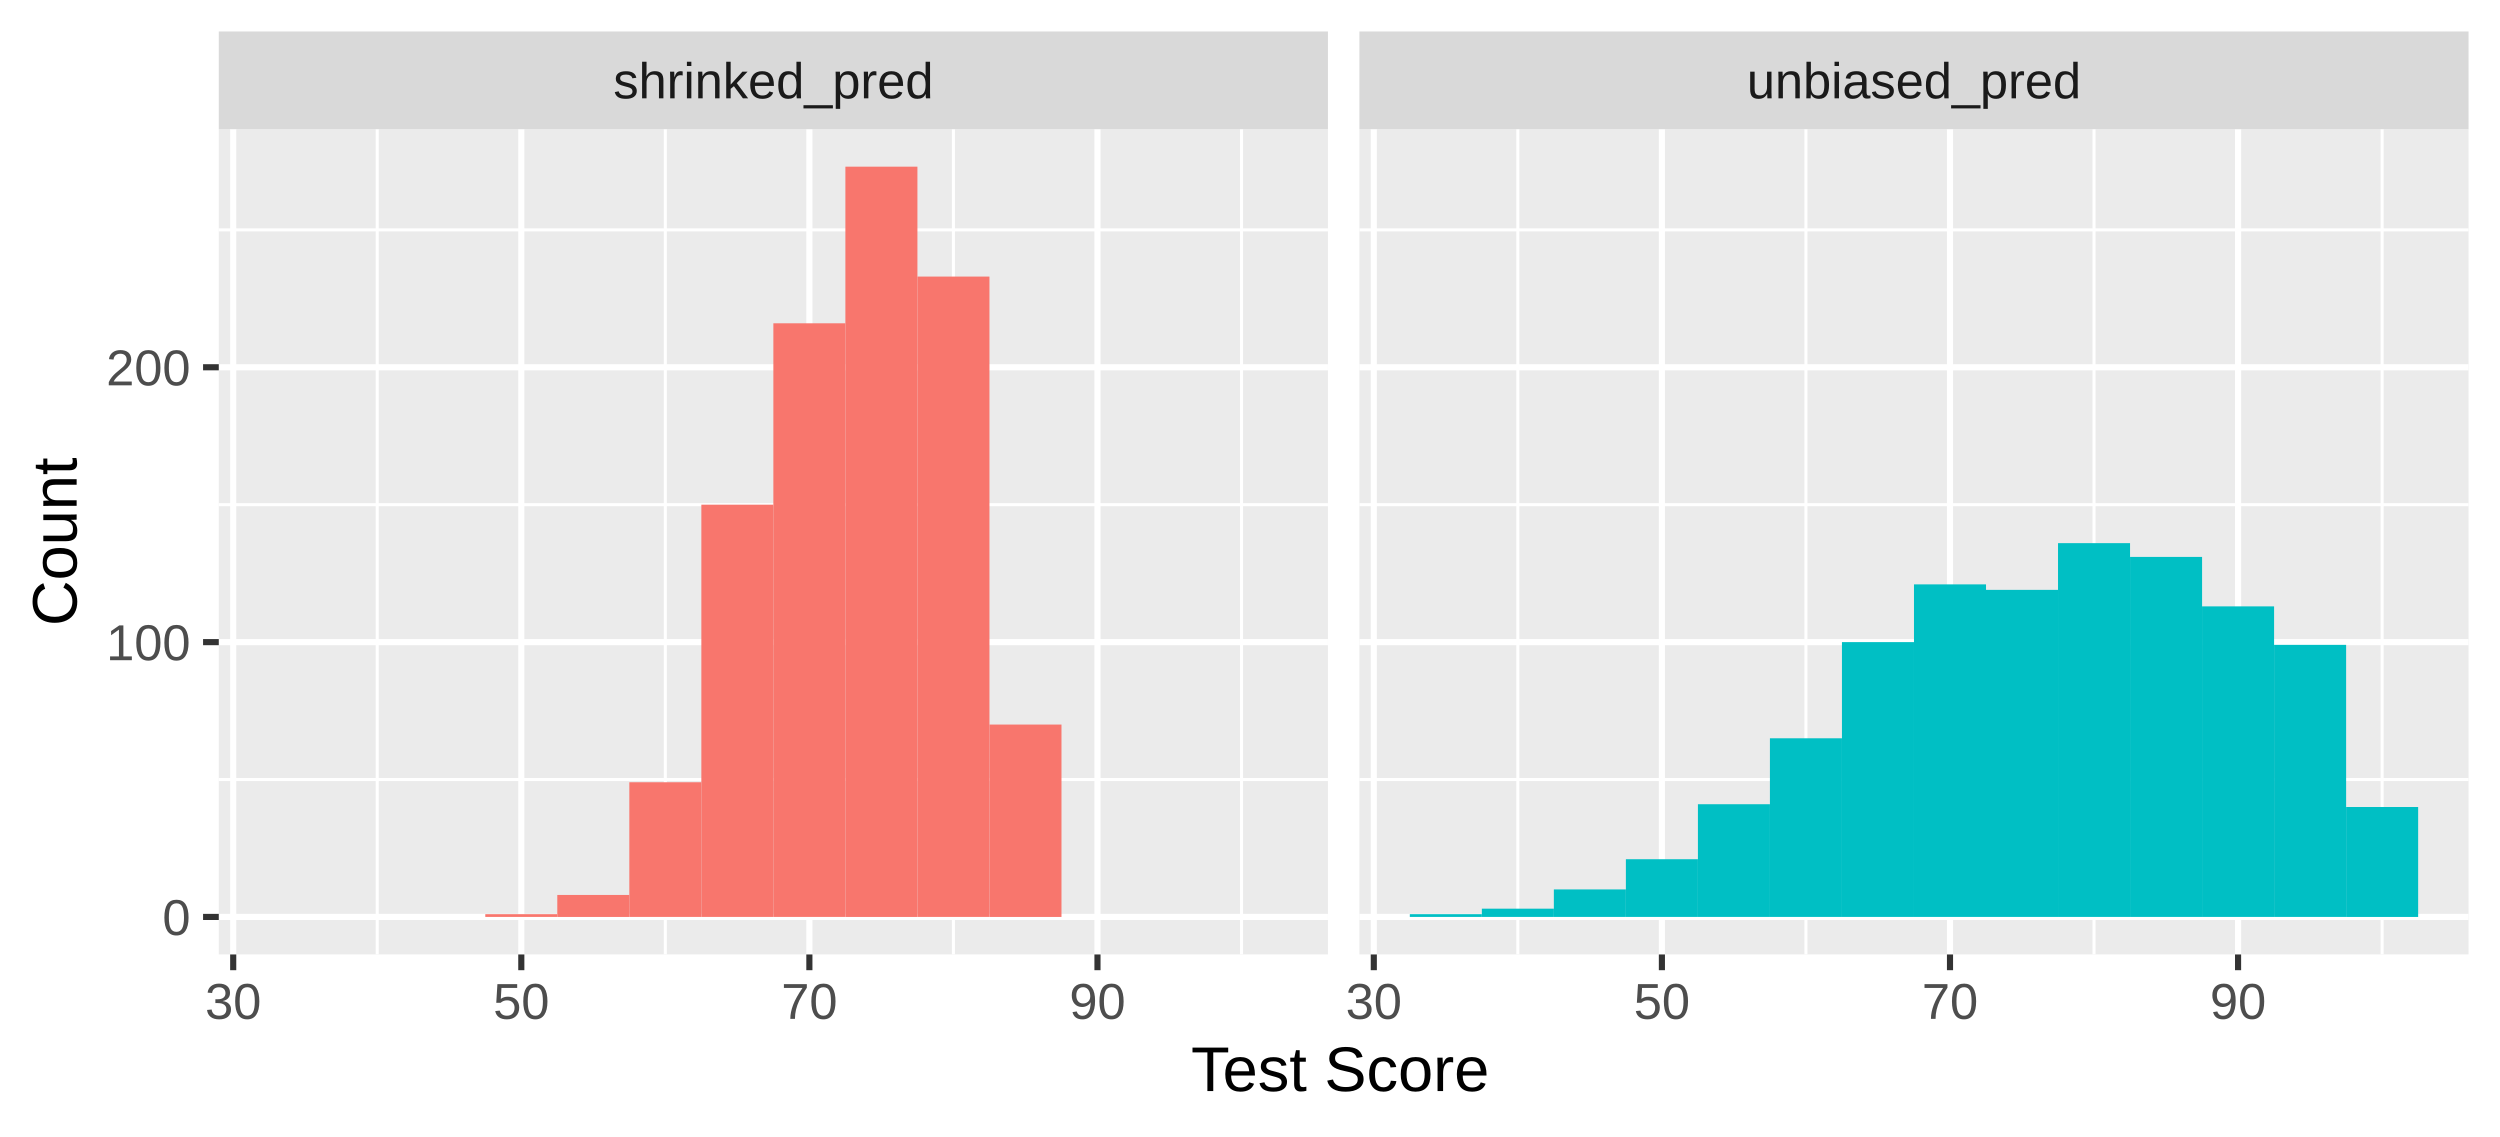
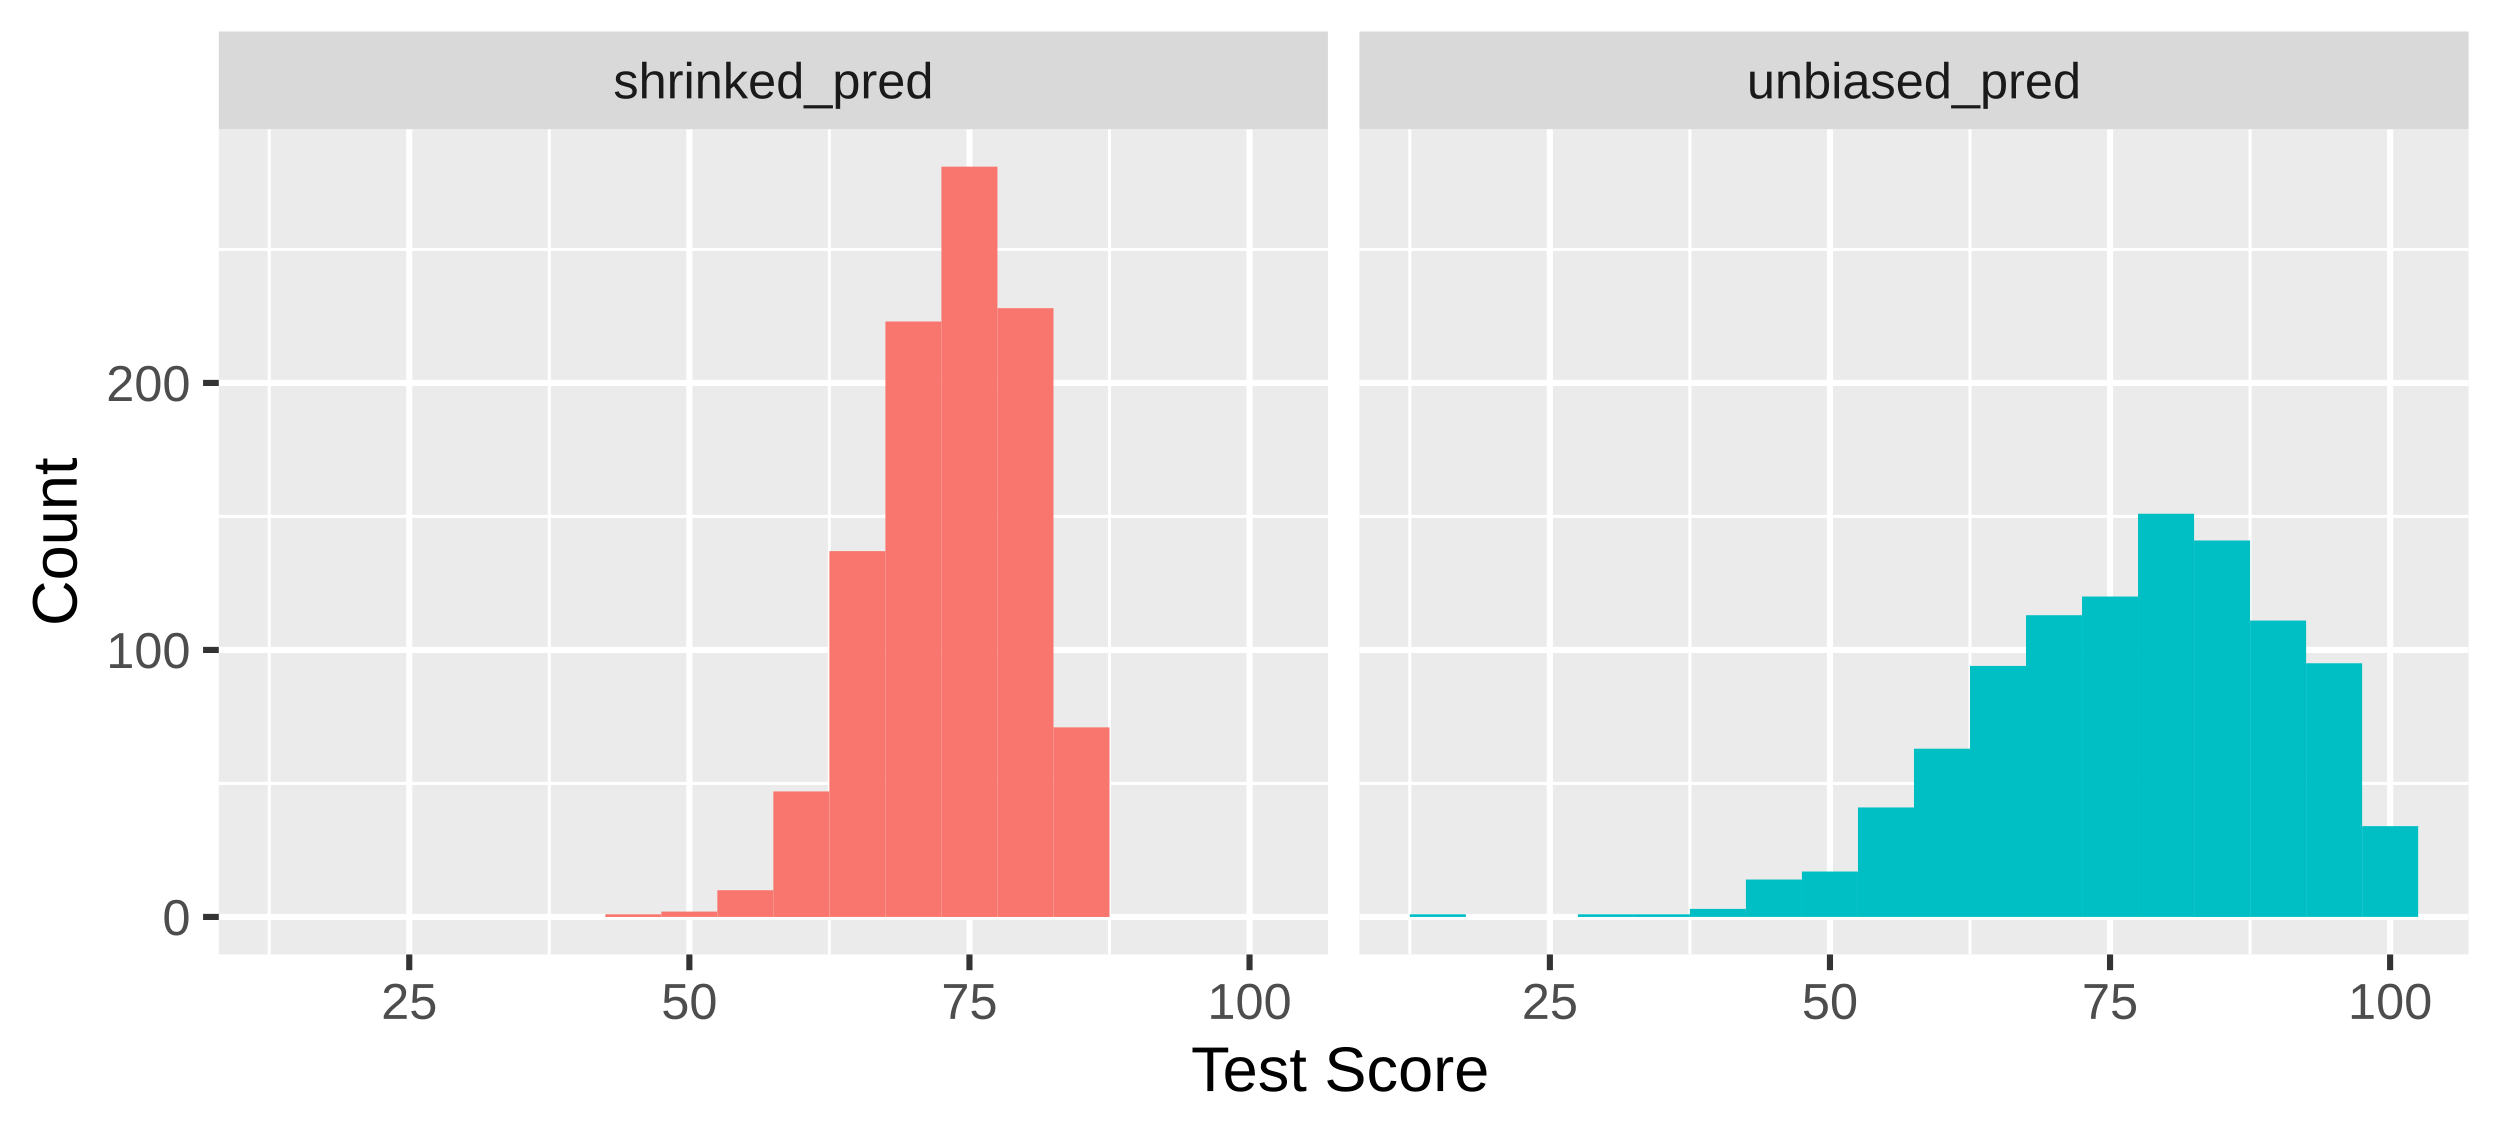
<svg xmlns="http://www.w3.org/2000/svg" viewBox="0 0 792.00 360.00">
  <defs>
    <style type="text/css">
    line, polyline, polygon, path, rect, circle {
      fill: none;
      stroke: #000000;
      stroke-linecap: round;
      stroke-linejoin: round;
      stroke-miterlimit: 10.00;
    }
  </style>
  </defs>
  <rect width="100%" height="100%" style="stroke: none; fill: #FFFFFF;" />
  <rect x="0.00" y="0.00" width="792.00" height="360.00" style="stroke-width: 1.94; stroke: #FFFFFF; fill: #FFFFFF;" />
  <defs>
    <clipPath id="cpNjkuMzF8NDIwLjY5fDMwMi4zN3w0MC45MQ==">
      <rect x="69.31" y="40.91" width="351.38" height="261.45" />
    </clipPath>
  </defs>
  <rect x="69.31" y="40.91" width="351.38" height="261.45" style="stroke-width: 1.94; stroke: none; fill: #EBEBEB;" clip-path="url(#cpNjkuMzF8NDIwLjY5fDMwMi4zN3w0MC45MQ==)" />
-   <polyline points="69.31,246.95 420.69,246.95 " style="stroke-width: 0.97; stroke: #FFFFFF; stroke-linecap: butt;" clip-path="url(#cpNjkuMzF8NDIwLjY5fDMwMi4zN3w0MC45MQ==)" />
-   <polyline points="69.31,159.88 420.69,159.88 " style="stroke-width: 0.97; stroke: #FFFFFF; stroke-linecap: butt;" clip-path="url(#cpNjkuMzF8NDIwLjY5fDMwMi4zN3w0MC45MQ==)" />
-   <polyline points="69.31,72.82 420.69,72.82 " style="stroke-width: 0.97; stroke: #FFFFFF; stroke-linecap: butt;" clip-path="url(#cpNjkuMzF8NDIwLjY5fDMwMi4zN3w0MC45MQ==)" />
-   <polyline points="119.51,302.37 119.51,40.91 " style="stroke-width: 0.97; stroke: #FFFFFF; stroke-linecap: butt;" clip-path="url(#cpNjkuMzF8NDIwLjY5fDMwMi4zN3w0MC45MQ==)" />
-   <polyline points="210.78,302.37 210.78,40.91 " style="stroke-width: 0.97; stroke: #FFFFFF; stroke-linecap: butt;" clip-path="url(#cpNjkuMzF8NDIwLjY5fDMwMi4zN3w0MC45MQ==)" />
-   <polyline points="302.05,302.37 302.05,40.91 " style="stroke-width: 0.97; stroke: #FFFFFF; stroke-linecap: butt;" clip-path="url(#cpNjkuMzF8NDIwLjY5fDMwMi4zN3w0MC45MQ==)" />
-   <polyline points="393.31,302.37 393.31,40.91 " style="stroke-width: 0.97; stroke: #FFFFFF; stroke-linecap: butt;" clip-path="url(#cpNjkuMzF8NDIwLjY5fDMwMi4zN3w0MC45MQ==)" />
+   <polyline points="69.31,248.19 420.69,248.19 " style="stroke-width: 0.97; stroke: #FFFFFF; stroke-linecap: butt;" clip-path="url(#cpNjkuMzF8NDIwLjY5fDMwMi4zN3w0MC45MQ==)" />
+   <polyline points="69.31,163.60 420.69,163.60 " style="stroke-width: 0.97; stroke: #FFFFFF; stroke-linecap: butt;" clip-path="url(#cpNjkuMzF8NDIwLjY5fDMwMi4zN3w0MC45MQ==)" />
+   <polyline points="69.31,79.02 420.69,79.02 " style="stroke-width: 0.97; stroke: #FFFFFF; stroke-linecap: butt;" clip-path="url(#cpNjkuMzF8NDIwLjY5fDMwMi4zN3w0MC45MQ==)" />
+   <polyline points="85.29,302.37 85.29,40.91 " style="stroke-width: 0.97; stroke: #FFFFFF; stroke-linecap: butt;" clip-path="url(#cpNjkuMzF8NDIwLjY5fDMwMi4zN3w0MC45MQ==)" />
+   <polyline points="174.02,302.37 174.02,40.91 " style="stroke-width: 0.97; stroke: #FFFFFF; stroke-linecap: butt;" clip-path="url(#cpNjkuMzF8NDIwLjY5fDMwMi4zN3w0MC45MQ==)" />
+   <polyline points="262.75,302.37 262.75,40.91 " style="stroke-width: 0.97; stroke: #FFFFFF; stroke-linecap: butt;" clip-path="url(#cpNjkuMzF8NDIwLjY5fDMwMi4zN3w0MC45MQ==)" />
+   <polyline points="351.48,302.37 351.48,40.91 " style="stroke-width: 0.97; stroke: #FFFFFF; stroke-linecap: butt;" clip-path="url(#cpNjkuMzF8NDIwLjY5fDMwMi4zN3w0MC45MQ==)" />
  <polyline points="69.31,290.48 420.69,290.48 " style="stroke-width: 1.94; stroke: #FFFFFF; stroke-linecap: butt;" clip-path="url(#cpNjkuMzF8NDIwLjY5fDMwMi4zN3w0MC45MQ==)" />
-   <polyline points="69.31,203.42 420.69,203.42 " style="stroke-width: 1.94; stroke: #FFFFFF; stroke-linecap: butt;" clip-path="url(#cpNjkuMzF8NDIwLjY5fDMwMi4zN3w0MC45MQ==)" />
-   <polyline points="69.31,116.35 420.69,116.35 " style="stroke-width: 1.94; stroke: #FFFFFF; stroke-linecap: butt;" clip-path="url(#cpNjkuMzF8NDIwLjY5fDMwMi4zN3w0MC45MQ==)" />
-   <polyline points="73.88,302.37 73.88,40.91 " style="stroke-width: 1.94; stroke: #FFFFFF; stroke-linecap: butt;" clip-path="url(#cpNjkuMzF8NDIwLjY5fDMwMi4zN3w0MC45MQ==)" />
-   <polyline points="165.15,302.37 165.15,40.91 " style="stroke-width: 1.94; stroke: #FFFFFF; stroke-linecap: butt;" clip-path="url(#cpNjkuMzF8NDIwLjY5fDMwMi4zN3w0MC45MQ==)" />
-   <polyline points="256.41,302.37 256.41,40.91 " style="stroke-width: 1.94; stroke: #FFFFFF; stroke-linecap: butt;" clip-path="url(#cpNjkuMzF8NDIwLjY5fDMwMi4zN3w0MC45MQ==)" />
-   <polyline points="347.68,302.37 347.68,40.91 " style="stroke-width: 1.94; stroke: #FFFFFF; stroke-linecap: butt;" clip-path="url(#cpNjkuMzF8NDIwLjY5fDMwMi4zN3w0MC45MQ==)" />
-   <rect x="85.29" y="290.48" width="22.82" height="0.00" style="stroke-width: 1.07; stroke: none; stroke-linecap: square; stroke-linejoin: miter; fill: #F8766D;" clip-path="url(#cpNjkuMzF8NDIwLjY5fDMwMi4zN3w0MC45MQ==)" />
-   <rect x="108.10" y="290.48" width="22.82" height="0.00" style="stroke-width: 1.07; stroke: none; stroke-linecap: square; stroke-linejoin: miter; fill: #F8766D;" clip-path="url(#cpNjkuMzF8NDIwLjY5fDMwMi4zN3w0MC45MQ==)" />
-   <rect x="130.92" y="290.48" width="22.82" height="0.00" style="stroke-width: 1.07; stroke: none; stroke-linecap: square; stroke-linejoin: miter; fill: #F8766D;" clip-path="url(#cpNjkuMzF8NDIwLjY5fDMwMi4zN3w0MC45MQ==)" />
-   <rect x="153.74" y="289.61" width="22.82" height="0.87" style="stroke-width: 1.07; stroke: none; stroke-linecap: square; stroke-linejoin: miter; fill: #F8766D;" clip-path="url(#cpNjkuMzF8NDIwLjY5fDMwMi4zN3w0MC45MQ==)" />
-   <rect x="176.55" y="283.52" width="22.82" height="6.97" style="stroke-width: 1.07; stroke: none; stroke-linecap: square; stroke-linejoin: miter; fill: #F8766D;" clip-path="url(#cpNjkuMzF8NDIwLjY5fDMwMi4zN3w0MC45MQ==)" />
-   <rect x="199.37" y="247.82" width="22.82" height="42.66" style="stroke-width: 1.07; stroke: none; stroke-linecap: square; stroke-linejoin: miter; fill: #F8766D;" clip-path="url(#cpNjkuMzF8NDIwLjY5fDMwMi4zN3w0MC45MQ==)" />
-   <rect x="222.19" y="159.88" width="22.82" height="130.60" style="stroke-width: 1.07; stroke: none; stroke-linecap: square; stroke-linejoin: miter; fill: #F8766D;" clip-path="url(#cpNjkuMzF8NDIwLjY5fDMwMi4zN3w0MC45MQ==)" />
-   <rect x="245.00" y="102.42" width="22.82" height="188.06" style="stroke-width: 1.07; stroke: none; stroke-linecap: square; stroke-linejoin: miter; fill: #F8766D;" clip-path="url(#cpNjkuMzF8NDIwLjY5fDMwMi4zN3w0MC45MQ==)" />
-   <rect x="267.82" y="52.80" width="22.82" height="237.69" style="stroke-width: 1.07; stroke: none; stroke-linecap: square; stroke-linejoin: miter; fill: #F8766D;" clip-path="url(#cpNjkuMzF8NDIwLjY5fDMwMi4zN3w0MC45MQ==)" />
-   <rect x="290.64" y="87.62" width="22.82" height="202.86" style="stroke-width: 1.07; stroke: none; stroke-linecap: square; stroke-linejoin: miter; fill: #F8766D;" clip-path="url(#cpNjkuMzF8NDIwLjY5fDMwMi4zN3w0MC45MQ==)" />
-   <rect x="313.46" y="229.54" width="22.82" height="60.95" style="stroke-width: 1.07; stroke: none; stroke-linecap: square; stroke-linejoin: miter; fill: #F8766D;" clip-path="url(#cpNjkuMzF8NDIwLjY5fDMwMi4zN3w0MC45MQ==)" />
-   <rect x="336.27" y="290.48" width="22.82" height="0.00" style="stroke-width: 1.07; stroke: none; stroke-linecap: square; stroke-linejoin: miter; fill: #F8766D;" clip-path="url(#cpNjkuMzF8NDIwLjY5fDMwMi4zN3w0MC45MQ==)" />
-   <rect x="359.09" y="290.48" width="22.82" height="0.00" style="stroke-width: 1.07; stroke: none; stroke-linecap: square; stroke-linejoin: miter; fill: #F8766D;" clip-path="url(#cpNjkuMzF8NDIwLjY5fDMwMi4zN3w0MC45MQ==)" />
-   <rect x="381.91" y="290.48" width="22.82" height="0.00" style="stroke-width: 1.07; stroke: none; stroke-linecap: square; stroke-linejoin: miter; fill: #F8766D;" clip-path="url(#cpNjkuMzF8NDIwLjY5fDMwMi4zN3w0MC45MQ==)" />
+   <polyline points="69.31,205.90 420.69,205.90 " style="stroke-width: 1.94; stroke: #FFFFFF; stroke-linecap: butt;" clip-path="url(#cpNjkuMzF8NDIwLjY5fDMwMi4zN3w0MC45MQ==)" />
+   <polyline points="69.31,121.31 420.69,121.31 " style="stroke-width: 1.94; stroke: #FFFFFF; stroke-linecap: butt;" clip-path="url(#cpNjkuMzF8NDIwLjY5fDMwMi4zN3w0MC45MQ==)" />
+   <polyline points="129.65,302.37 129.65,40.91 " style="stroke-width: 1.94; stroke: #FFFFFF; stroke-linecap: butt;" clip-path="url(#cpNjkuMzF8NDIwLjY5fDMwMi4zN3w0MC45MQ==)" />
+   <polyline points="218.39,302.37 218.39,40.91 " style="stroke-width: 1.94; stroke: #FFFFFF; stroke-linecap: butt;" clip-path="url(#cpNjkuMzF8NDIwLjY5fDMwMi4zN3w0MC45MQ==)" />
+   <polyline points="307.12,302.37 307.12,40.91 " style="stroke-width: 1.94; stroke: #FFFFFF; stroke-linecap: butt;" clip-path="url(#cpNjkuMzF8NDIwLjY5fDMwMi4zN3w0MC45MQ==)" />
+   <polyline points="395.85,302.37 395.85,40.91 " style="stroke-width: 1.94; stroke: #FFFFFF; stroke-linecap: butt;" clip-path="url(#cpNjkuMzF8NDIwLjY5fDMwMi4zN3w0MC45MQ==)" />
+   <rect x="85.29" y="290.48" width="17.75" height="0.00" style="stroke-width: 1.07; stroke: none; stroke-linecap: square; stroke-linejoin: miter; fill: #F8766D;" clip-path="url(#cpNjkuMzF8NDIwLjY5fDMwMi4zN3w0MC45MQ==)" />
+   <rect x="103.03" y="290.48" width="17.75" height="0.00" style="stroke-width: 1.07; stroke: none; stroke-linecap: square; stroke-linejoin: miter; fill: #F8766D;" clip-path="url(#cpNjkuMzF8NDIwLjY5fDMwMi4zN3w0MC45MQ==)" />
+   <rect x="120.78" y="290.48" width="17.75" height="0.00" style="stroke-width: 1.07; stroke: none; stroke-linecap: square; stroke-linejoin: miter; fill: #F8766D;" clip-path="url(#cpNjkuMzF8NDIwLjY5fDMwMi4zN3w0MC45MQ==)" />
+   <rect x="138.53" y="290.48" width="17.75" height="0.00" style="stroke-width: 1.07; stroke: none; stroke-linecap: square; stroke-linejoin: miter; fill: #F8766D;" clip-path="url(#cpNjkuMzF8NDIwLjY5fDMwMi4zN3w0MC45MQ==)" />
+   <rect x="156.27" y="290.48" width="17.75" height="0.00" style="stroke-width: 1.07; stroke: none; stroke-linecap: square; stroke-linejoin: miter; fill: #F8766D;" clip-path="url(#cpNjkuMzF8NDIwLjY5fDMwMi4zN3w0MC45MQ==)" />
+   <rect x="174.02" y="290.48" width="17.75" height="0.00" style="stroke-width: 1.07; stroke: none; stroke-linecap: square; stroke-linejoin: miter; fill: #F8766D;" clip-path="url(#cpNjkuMzF8NDIwLjY5fDMwMi4zN3w0MC45MQ==)" />
+   <rect x="191.77" y="289.64" width="17.75" height="0.85" style="stroke-width: 1.07; stroke: none; stroke-linecap: square; stroke-linejoin: miter; fill: #F8766D;" clip-path="url(#cpNjkuMzF8NDIwLjY5fDMwMi4zN3w0MC45MQ==)" />
+   <rect x="209.51" y="288.79" width="17.75" height="1.69" style="stroke-width: 1.07; stroke: none; stroke-linecap: square; stroke-linejoin: miter; fill: #F8766D;" clip-path="url(#cpNjkuMzF8NDIwLjY5fDMwMi4zN3w0MC45MQ==)" />
+   <rect x="227.26" y="282.02" width="17.75" height="8.46" style="stroke-width: 1.07; stroke: none; stroke-linecap: square; stroke-linejoin: miter; fill: #F8766D;" clip-path="url(#cpNjkuMzF8NDIwLjY5fDMwMi4zN3w0MC45MQ==)" />
+   <rect x="245.00" y="250.73" width="17.75" height="39.76" style="stroke-width: 1.07; stroke: none; stroke-linecap: square; stroke-linejoin: miter; fill: #F8766D;" clip-path="url(#cpNjkuMzF8NDIwLjY5fDMwMi4zN3w0MC45MQ==)" />
+   <rect x="262.75" y="174.60" width="17.75" height="115.88" style="stroke-width: 1.07; stroke: none; stroke-linecap: square; stroke-linejoin: miter; fill: #F8766D;" clip-path="url(#cpNjkuMzF8NDIwLjY5fDMwMi4zN3w0MC45MQ==)" />
+   <rect x="280.50" y="101.85" width="17.75" height="188.63" style="stroke-width: 1.07; stroke: none; stroke-linecap: square; stroke-linejoin: miter; fill: #F8766D;" clip-path="url(#cpNjkuMzF8NDIwLjY5fDMwMi4zN3w0MC45MQ==)" />
+   <rect x="298.24" y="52.80" width="17.75" height="237.69" style="stroke-width: 1.07; stroke: none; stroke-linecap: square; stroke-linejoin: miter; fill: #F8766D;" clip-path="url(#cpNjkuMzF8NDIwLjY5fDMwMi4zN3w0MC45MQ==)" />
+   <rect x="315.99" y="97.63" width="17.75" height="192.86" style="stroke-width: 1.07; stroke: none; stroke-linecap: square; stroke-linejoin: miter; fill: #F8766D;" clip-path="url(#cpNjkuMzF8NDIwLjY5fDMwMi4zN3w0MC45MQ==)" />
+   <rect x="333.74" y="230.43" width="17.75" height="60.06" style="stroke-width: 1.07; stroke: none; stroke-linecap: square; stroke-linejoin: miter; fill: #F8766D;" clip-path="url(#cpNjkuMzF8NDIwLjY5fDMwMi4zN3w0MC45MQ==)" />
+   <rect x="351.48" y="290.48" width="17.75" height="0.00" style="stroke-width: 1.07; stroke: none; stroke-linecap: square; stroke-linejoin: miter; fill: #F8766D;" clip-path="url(#cpNjkuMzF8NDIwLjY5fDMwMi4zN3w0MC45MQ==)" />
+   <rect x="369.23" y="290.48" width="17.75" height="0.00" style="stroke-width: 1.07; stroke: none; stroke-linecap: square; stroke-linejoin: miter; fill: #F8766D;" clip-path="url(#cpNjkuMzF8NDIwLjY5fDMwMi4zN3w0MC45MQ==)" />
+   <rect x="386.98" y="290.48" width="17.75" height="0.00" style="stroke-width: 1.07; stroke: none; stroke-linecap: square; stroke-linejoin: miter; fill: #F8766D;" clip-path="url(#cpNjkuMzF8NDIwLjY5fDMwMi4zN3w0MC45MQ==)" />
  <defs>
    <clipPath id="cpMC4wMHw3OTIuMDB8MzYwLjAwfDAuMDA=">
      <rect x="0.00" y="0.00" width="792.00" height="360.00" />
    </clipPath>
  </defs>
  <defs>
    <clipPath id="cpNDMwLjY2fDc4Mi4wNHwzMDIuMzd8NDAuOTE=">
      <rect x="430.66" y="40.91" width="351.38" height="261.45" />
    </clipPath>
  </defs>
  <rect x="430.66" y="40.91" width="351.38" height="261.45" style="stroke-width: 1.94; stroke: none; fill: #EBEBEB;" clip-path="url(#cpNDMwLjY2fDc4Mi4wNHwzMDIuMzd8NDAuOTE=)" />
-   <polyline points="430.66,246.95 782.04,246.95 " style="stroke-width: 0.97; stroke: #FFFFFF; stroke-linecap: butt;" clip-path="url(#cpNDMwLjY2fDc4Mi4wNHwzMDIuMzd8NDAuOTE=)" />
-   <polyline points="430.66,159.88 782.04,159.88 " style="stroke-width: 0.97; stroke: #FFFFFF; stroke-linecap: butt;" clip-path="url(#cpNDMwLjY2fDc4Mi4wNHwzMDIuMzd8NDAuOTE=)" />
-   <polyline points="430.66,72.82 782.04,72.82 " style="stroke-width: 0.97; stroke: #FFFFFF; stroke-linecap: butt;" clip-path="url(#cpNDMwLjY2fDc4Mi4wNHwzMDIuMzd8NDAuOTE=)" />
-   <polyline points="480.85,302.37 480.85,40.91 " style="stroke-width: 0.97; stroke: #FFFFFF; stroke-linecap: butt;" clip-path="url(#cpNDMwLjY2fDc4Mi4wNHwzMDIuMzd8NDAuOTE=)" />
-   <polyline points="572.12,302.37 572.12,40.91 " style="stroke-width: 0.97; stroke: #FFFFFF; stroke-linecap: butt;" clip-path="url(#cpNDMwLjY2fDc4Mi4wNHwzMDIuMzd8NDAuOTE=)" />
-   <polyline points="663.39,302.37 663.39,40.91 " style="stroke-width: 0.97; stroke: #FFFFFF; stroke-linecap: butt;" clip-path="url(#cpNDMwLjY2fDc4Mi4wNHwzMDIuMzd8NDAuOTE=)" />
-   <polyline points="754.66,302.37 754.66,40.91 " style="stroke-width: 0.97; stroke: #FFFFFF; stroke-linecap: butt;" clip-path="url(#cpNDMwLjY2fDc4Mi4wNHwzMDIuMzd8NDAuOTE=)" />
+   <polyline points="430.66,248.19 782.04,248.19 " style="stroke-width: 0.97; stroke: #FFFFFF; stroke-linecap: butt;" clip-path="url(#cpNDMwLjY2fDc4Mi4wNHwzMDIuMzd8NDAuOTE=)" />
+   <polyline points="430.66,163.60 782.04,163.60 " style="stroke-width: 0.97; stroke: #FFFFFF; stroke-linecap: butt;" clip-path="url(#cpNDMwLjY2fDc4Mi4wNHwzMDIuMzd8NDAuOTE=)" />
+   <polyline points="430.66,79.02 782.04,79.02 " style="stroke-width: 0.97; stroke: #FFFFFF; stroke-linecap: butt;" clip-path="url(#cpNDMwLjY2fDc4Mi4wNHwzMDIuMzd8NDAuOTE=)" />
+   <polyline points="446.63,302.37 446.63,40.91 " style="stroke-width: 0.97; stroke: #FFFFFF; stroke-linecap: butt;" clip-path="url(#cpNDMwLjY2fDc4Mi4wNHwzMDIuMzd8NDAuOTE=)" />
+   <polyline points="535.36,302.37 535.36,40.91 " style="stroke-width: 0.97; stroke: #FFFFFF; stroke-linecap: butt;" clip-path="url(#cpNDMwLjY2fDc4Mi4wNHwzMDIuMzd8NDAuOTE=)" />
+   <polyline points="624.09,302.37 624.09,40.91 " style="stroke-width: 0.97; stroke: #FFFFFF; stroke-linecap: butt;" clip-path="url(#cpNDMwLjY2fDc4Mi4wNHwzMDIuMzd8NDAuOTE=)" />
+   <polyline points="712.83,302.37 712.83,40.91 " style="stroke-width: 0.97; stroke: #FFFFFF; stroke-linecap: butt;" clip-path="url(#cpNDMwLjY2fDc4Mi4wNHwzMDIuMzd8NDAuOTE=)" />
  <polyline points="430.66,290.48 782.04,290.48 " style="stroke-width: 1.94; stroke: #FFFFFF; stroke-linecap: butt;" clip-path="url(#cpNDMwLjY2fDc4Mi4wNHwzMDIuMzd8NDAuOTE=)" />
-   <polyline points="430.66,203.42 782.04,203.42 " style="stroke-width: 1.94; stroke: #FFFFFF; stroke-linecap: butt;" clip-path="url(#cpNDMwLjY2fDc4Mi4wNHwzMDIuMzd8NDAuOTE=)" />
-   <polyline points="430.66,116.35 782.04,116.35 " style="stroke-width: 1.94; stroke: #FFFFFF; stroke-linecap: butt;" clip-path="url(#cpNDMwLjY2fDc4Mi4wNHwzMDIuMzd8NDAuOTE=)" />
-   <polyline points="435.22,302.37 435.22,40.91 " style="stroke-width: 1.94; stroke: #FFFFFF; stroke-linecap: butt;" clip-path="url(#cpNDMwLjY2fDc4Mi4wNHwzMDIuMzd8NDAuOTE=)" />
-   <polyline points="526.49,302.37 526.49,40.91 " style="stroke-width: 1.94; stroke: #FFFFFF; stroke-linecap: butt;" clip-path="url(#cpNDMwLjY2fDc4Mi4wNHwzMDIuMzd8NDAuOTE=)" />
-   <polyline points="617.76,302.37 617.76,40.91 " style="stroke-width: 1.94; stroke: #FFFFFF; stroke-linecap: butt;" clip-path="url(#cpNDMwLjY2fDc4Mi4wNHwzMDIuMzd8NDAuOTE=)" />
-   <polyline points="709.02,302.37 709.02,40.91 " style="stroke-width: 1.94; stroke: #FFFFFF; stroke-linecap: butt;" clip-path="url(#cpNDMwLjY2fDc4Mi4wNHwzMDIuMzd8NDAuOTE=)" />
-   <rect x="446.63" y="289.61" width="22.82" height="0.87" style="stroke-width: 1.07; stroke: none; stroke-linecap: square; stroke-linejoin: miter; fill: #00BFC4;" clip-path="url(#cpNDMwLjY2fDc4Mi4wNHwzMDIuMzd8NDAuOTE=)" />
-   <rect x="469.45" y="287.87" width="22.82" height="2.61" style="stroke-width: 1.07; stroke: none; stroke-linecap: square; stroke-linejoin: miter; fill: #00BFC4;" clip-path="url(#cpNDMwLjY2fDc4Mi4wNHwzMDIuMzd8NDAuOTE=)" />
-   <rect x="492.26" y="281.77" width="22.82" height="8.71" style="stroke-width: 1.07; stroke: none; stroke-linecap: square; stroke-linejoin: miter; fill: #00BFC4;" clip-path="url(#cpNDMwLjY2fDc4Mi4wNHwzMDIuMzd8NDAuOTE=)" />
-   <rect x="515.08" y="272.20" width="22.82" height="18.28" style="stroke-width: 1.07; stroke: none; stroke-linecap: square; stroke-linejoin: miter; fill: #00BFC4;" clip-path="url(#cpNDMwLjY2fDc4Mi4wNHwzMDIuMzd8NDAuOTE=)" />
-   <rect x="537.90" y="254.78" width="22.82" height="35.70" style="stroke-width: 1.07; stroke: none; stroke-linecap: square; stroke-linejoin: miter; fill: #00BFC4;" clip-path="url(#cpNDMwLjY2fDc4Mi4wNHwzMDIuMzd8NDAuOTE=)" />
-   <rect x="560.71" y="233.89" width="22.82" height="56.59" style="stroke-width: 1.07; stroke: none; stroke-linecap: square; stroke-linejoin: miter; fill: #00BFC4;" clip-path="url(#cpNDMwLjY2fDc4Mi4wNHwzMDIuMzd8NDAuOTE=)" />
-   <rect x="583.53" y="203.42" width="22.82" height="87.06" style="stroke-width: 1.07; stroke: none; stroke-linecap: square; stroke-linejoin: miter; fill: #00BFC4;" clip-path="url(#cpNDMwLjY2fDc4Mi4wNHwzMDIuMzd8NDAuOTE=)" />
-   <rect x="606.35" y="185.13" width="22.82" height="105.35" style="stroke-width: 1.07; stroke: none; stroke-linecap: square; stroke-linejoin: miter; fill: #00BFC4;" clip-path="url(#cpNDMwLjY2fDc4Mi4wNHwzMDIuMzd8NDAuOTE=)" />
-   <rect x="629.16" y="186.87" width="22.82" height="103.61" style="stroke-width: 1.07; stroke: none; stroke-linecap: square; stroke-linejoin: miter; fill: #00BFC4;" clip-path="url(#cpNDMwLjY2fDc4Mi4wNHwzMDIuMzd8NDAuOTE=)" />
-   <rect x="651.98" y="172.07" width="22.82" height="118.41" style="stroke-width: 1.07; stroke: none; stroke-linecap: square; stroke-linejoin: miter; fill: #00BFC4;" clip-path="url(#cpNDMwLjY2fDc4Mi4wNHwzMDIuMzd8NDAuOTE=)" />
-   <rect x="674.80" y="176.43" width="22.82" height="114.05" style="stroke-width: 1.07; stroke: none; stroke-linecap: square; stroke-linejoin: miter; fill: #00BFC4;" clip-path="url(#cpNDMwLjY2fDc4Mi4wNHwzMDIuMzd8NDAuOTE=)" />
-   <rect x="697.61" y="192.10" width="22.82" height="98.38" style="stroke-width: 1.07; stroke: none; stroke-linecap: square; stroke-linejoin: miter; fill: #00BFC4;" clip-path="url(#cpNDMwLjY2fDc4Mi4wNHwzMDIuMzd8NDAuOTE=)" />
-   <rect x="720.43" y="204.29" width="22.82" height="86.19" style="stroke-width: 1.07; stroke: none; stroke-linecap: square; stroke-linejoin: miter; fill: #00BFC4;" clip-path="url(#cpNDMwLjY2fDc4Mi4wNHwzMDIuMzd8NDAuOTE=)" />
-   <rect x="743.25" y="255.66" width="22.82" height="34.83" style="stroke-width: 1.07; stroke: none; stroke-linecap: square; stroke-linejoin: miter; fill: #00BFC4;" clip-path="url(#cpNDMwLjY2fDc4Mi4wNHwzMDIuMzd8NDAuOTE=)" />
+   <polyline points="430.66,205.90 782.04,205.90 " style="stroke-width: 1.94; stroke: #FFFFFF; stroke-linecap: butt;" clip-path="url(#cpNDMwLjY2fDc4Mi4wNHwzMDIuMzd8NDAuOTE=)" />
+   <polyline points="430.66,121.31 782.04,121.31 " style="stroke-width: 1.94; stroke: #FFFFFF; stroke-linecap: butt;" clip-path="url(#cpNDMwLjY2fDc4Mi4wNHwzMDIuMzd8NDAuOTE=)" />
+   <polyline points="491.00,302.37 491.00,40.91 " style="stroke-width: 1.94; stroke: #FFFFFF; stroke-linecap: butt;" clip-path="url(#cpNDMwLjY2fDc4Mi4wNHwzMDIuMzd8NDAuOTE=)" />
+   <polyline points="579.73,302.37 579.73,40.91 " style="stroke-width: 1.94; stroke: #FFFFFF; stroke-linecap: butt;" clip-path="url(#cpNDMwLjY2fDc4Mi4wNHwzMDIuMzd8NDAuOTE=)" />
+   <polyline points="668.46,302.37 668.46,40.91 " style="stroke-width: 1.94; stroke: #FFFFFF; stroke-linecap: butt;" clip-path="url(#cpNDMwLjY2fDc4Mi4wNHwzMDIuMzd8NDAuOTE=)" />
+   <polyline points="757.19,302.37 757.19,40.91 " style="stroke-width: 1.94; stroke: #FFFFFF; stroke-linecap: butt;" clip-path="url(#cpNDMwLjY2fDc4Mi4wNHwzMDIuMzd8NDAuOTE=)" />
+   <rect x="446.63" y="289.64" width="17.75" height="0.85" style="stroke-width: 1.07; stroke: none; stroke-linecap: square; stroke-linejoin: miter; fill: #00BFC4;" clip-path="url(#cpNDMwLjY2fDc4Mi4wNHwzMDIuMzd8NDAuOTE=)" />
+   <rect x="464.38" y="290.48" width="17.75" height="0.00" style="stroke-width: 1.07; stroke: none; stroke-linecap: square; stroke-linejoin: miter; fill: #00BFC4;" clip-path="url(#cpNDMwLjY2fDc4Mi4wNHwzMDIuMzd8NDAuOTE=)" />
+   <rect x="482.12" y="290.48" width="17.75" height="0.00" style="stroke-width: 1.07; stroke: none; stroke-linecap: square; stroke-linejoin: miter; fill: #00BFC4;" clip-path="url(#cpNDMwLjY2fDc4Mi4wNHwzMDIuMzd8NDAuOTE=)" />
+   <rect x="499.87" y="289.64" width="17.75" height="0.85" style="stroke-width: 1.07; stroke: none; stroke-linecap: square; stroke-linejoin: miter; fill: #00BFC4;" clip-path="url(#cpNDMwLjY2fDc4Mi4wNHwzMDIuMzd8NDAuOTE=)" />
+   <rect x="517.62" y="289.64" width="17.75" height="0.85" style="stroke-width: 1.07; stroke: none; stroke-linecap: square; stroke-linejoin: miter; fill: #00BFC4;" clip-path="url(#cpNDMwLjY2fDc4Mi4wNHwzMDIuMzd8NDAuOTE=)" />
+   <rect x="535.36" y="287.94" width="17.75" height="2.54" style="stroke-width: 1.07; stroke: none; stroke-linecap: square; stroke-linejoin: miter; fill: #00BFC4;" clip-path="url(#cpNDMwLjY2fDc4Mi4wNHwzMDIuMzd8NDAuOTE=)" />
+   <rect x="553.11" y="278.64" width="17.75" height="11.84" style="stroke-width: 1.07; stroke: none; stroke-linecap: square; stroke-linejoin: miter; fill: #00BFC4;" clip-path="url(#cpNDMwLjY2fDc4Mi4wNHwzMDIuMzd8NDAuOTE=)" />
+   <rect x="570.85" y="276.10" width="17.75" height="14.38" style="stroke-width: 1.07; stroke: none; stroke-linecap: square; stroke-linejoin: miter; fill: #00BFC4;" clip-path="url(#cpNDMwLjY2fDc4Mi4wNHwzMDIuMzd8NDAuOTE=)" />
+   <rect x="588.60" y="255.80" width="17.75" height="34.68" style="stroke-width: 1.07; stroke: none; stroke-linecap: square; stroke-linejoin: miter; fill: #00BFC4;" clip-path="url(#cpNDMwLjY2fDc4Mi4wNHwzMDIuMzd8NDAuOTE=)" />
+   <rect x="606.35" y="237.19" width="17.75" height="53.29" style="stroke-width: 1.07; stroke: none; stroke-linecap: square; stroke-linejoin: miter; fill: #00BFC4;" clip-path="url(#cpNDMwLjY2fDc4Mi4wNHwzMDIuMzd8NDAuOTE=)" />
+   <rect x="624.09" y="210.97" width="17.75" height="79.51" style="stroke-width: 1.07; stroke: none; stroke-linecap: square; stroke-linejoin: miter; fill: #00BFC4;" clip-path="url(#cpNDMwLjY2fDc4Mi4wNHwzMDIuMzd8NDAuOTE=)" />
+   <rect x="641.84" y="194.90" width="17.75" height="95.58" style="stroke-width: 1.07; stroke: none; stroke-linecap: square; stroke-linejoin: miter; fill: #00BFC4;" clip-path="url(#cpNDMwLjY2fDc4Mi4wNHwzMDIuMzd8NDAuOTE=)" />
+   <rect x="659.59" y="188.98" width="17.75" height="101.50" style="stroke-width: 1.07; stroke: none; stroke-linecap: square; stroke-linejoin: miter; fill: #00BFC4;" clip-path="url(#cpNDMwLjY2fDc4Mi4wNHwzMDIuMzd8NDAuOTE=)" />
+   <rect x="677.33" y="162.76" width="17.75" height="127.72" style="stroke-width: 1.07; stroke: none; stroke-linecap: square; stroke-linejoin: miter; fill: #00BFC4;" clip-path="url(#cpNDMwLjY2fDc4Mi4wNHwzMDIuMzd8NDAuOTE=)" />
+   <rect x="695.08" y="171.22" width="17.75" height="119.27" style="stroke-width: 1.07; stroke: none; stroke-linecap: square; stroke-linejoin: miter; fill: #00BFC4;" clip-path="url(#cpNDMwLjY2fDc4Mi4wNHwzMDIuMzd8NDAuOTE=)" />
+   <rect x="712.83" y="196.59" width="17.75" height="93.89" style="stroke-width: 1.07; stroke: none; stroke-linecap: square; stroke-linejoin: miter; fill: #00BFC4;" clip-path="url(#cpNDMwLjY2fDc4Mi4wNHwzMDIuMzd8NDAuOTE=)" />
+   <rect x="730.57" y="210.12" width="17.75" height="80.36" style="stroke-width: 1.07; stroke: none; stroke-linecap: square; stroke-linejoin: miter; fill: #00BFC4;" clip-path="url(#cpNDMwLjY2fDc4Mi4wNHwzMDIuMzd8NDAuOTE=)" />
+   <rect x="748.32" y="261.72" width="17.75" height="28.76" style="stroke-width: 1.07; stroke: none; stroke-linecap: square; stroke-linejoin: miter; fill: #00BFC4;" clip-path="url(#cpNDMwLjY2fDc4Mi4wNHwzMDIuMzd8NDAuOTE=)" />
  <defs>
    <clipPath id="cpMC4wMHw3OTIuMDB8MzYwLjAwfDAuMDA=">
      <rect x="0.00" y="0.00" width="792.00" height="360.00" />
    </clipPath>
  </defs>
  <defs>
    <clipPath id="cpNjkuMzF8NDIwLjY5fDQwLjkxfDkuOTY=">
      <rect x="69.31" y="9.96" width="351.38" height="30.95" />
    </clipPath>
  </defs>
  <rect x="69.31" y="9.96" width="351.38" height="30.95" style="stroke-width: 1.94; stroke: none; fill: #D9D9D9;" clip-path="url(#cpNjkuMzF8NDIwLjY5fDQwLjkxfDkuOTY=)" />
  <g clip-path="url(#cpNjkuMzF8NDIwLjY5fDQwLjkxfDkuOTY=)">
    <text x="194.31" y="31.16" style="font-size: 16.00px; fill: #1A1A1A; font-family: Arial;" textLength="101.40px" lengthAdjust="spacingAndGlyphs">shrinked_pred</text>
  </g>
  <defs>
    <clipPath id="cpMC4wMHw3OTIuMDB8MzYwLjAwfDAuMDA=">
      <rect x="0.00" y="0.00" width="792.00" height="360.00" />
    </clipPath>
  </defs>
  <defs>
    <clipPath id="cpNDMwLjY2fDc4Mi4wNHw0MC45MXw5Ljk2">
      <rect x="430.66" y="9.96" width="351.38" height="30.95" />
    </clipPath>
  </defs>
  <rect x="430.66" y="9.96" width="351.38" height="30.95" style="stroke-width: 1.94; stroke: none; fill: #D9D9D9;" clip-path="url(#cpNDMwLjY2fDc4Mi4wNHw0MC45MXw5Ljk2)" />
  <g clip-path="url(#cpNDMwLjY2fDc4Mi4wNHw0MC45MXw5Ljk2)">
    <text x="553.41" y="31.16" style="font-size: 16.00px; fill: #1A1A1A; font-family: Arial;" textLength="105.87px" lengthAdjust="spacingAndGlyphs">unbiased_pred</text>
  </g>
  <defs>
    <clipPath id="cpMC4wMHw3OTIuMDB8MzYwLjAwfDAuMDA=">
      <rect x="0.00" y="0.00" width="792.00" height="360.00" />
    </clipPath>
  </defs>
-   <polyline points="73.88,307.35 73.88,302.37 " style="stroke-width: 1.94; stroke: #333333; stroke-linecap: butt;" clip-path="url(#cpMC4wMHw3OTIuMDB8MzYwLjAwfDAuMDA=)" />
-   <polyline points="165.15,307.35 165.15,302.37 " style="stroke-width: 1.94; stroke: #333333; stroke-linecap: butt;" clip-path="url(#cpMC4wMHw3OTIuMDB8MzYwLjAwfDAuMDA=)" />
-   <polyline points="256.41,307.35 256.41,302.37 " style="stroke-width: 1.94; stroke: #333333; stroke-linecap: butt;" clip-path="url(#cpMC4wMHw3OTIuMDB8MzYwLjAwfDAuMDA=)" />
-   <polyline points="347.68,307.35 347.68,302.37 " style="stroke-width: 1.94; stroke: #333333; stroke-linecap: butt;" clip-path="url(#cpMC4wMHw3OTIuMDB8MzYwLjAwfDAuMDA=)" />
+   <polyline points="129.65,307.35 129.65,302.37 " style="stroke-width: 1.94; stroke: #333333; stroke-linecap: butt;" clip-path="url(#cpMC4wMHw3OTIuMDB8MzYwLjAwfDAuMDA=)" />
+   <polyline points="218.39,307.35 218.39,302.37 " style="stroke-width: 1.94; stroke: #333333; stroke-linecap: butt;" clip-path="url(#cpMC4wMHw3OTIuMDB8MzYwLjAwfDAuMDA=)" />
+   <polyline points="307.12,307.35 307.12,302.37 " style="stroke-width: 1.94; stroke: #333333; stroke-linecap: butt;" clip-path="url(#cpMC4wMHw3OTIuMDB8MzYwLjAwfDAuMDA=)" />
+   <polyline points="395.85,307.35 395.85,302.37 " style="stroke-width: 1.94; stroke: #333333; stroke-linecap: butt;" clip-path="url(#cpMC4wMHw3OTIuMDB8MzYwLjAwfDAuMDA=)" />
  <g clip-path="url(#cpMC4wMHw3OTIuMDB8MzYwLjAwfDAuMDA=)">
-     <text x="64.98" y="322.78" style="font-size: 16.00px; fill: #4D4D4D; font-family: Arial;" textLength="17.80px" lengthAdjust="spacingAndGlyphs">30</text>
+     <text x="120.75" y="322.78" style="font-size: 16.00px; fill: #4D4D4D; font-family: Arial;" textLength="17.80px" lengthAdjust="spacingAndGlyphs">25</text>
  </g>
  <g clip-path="url(#cpMC4wMHw3OTIuMDB8MzYwLjAwfDAuMDA=)">
-     <text x="156.25" y="322.78" style="font-size: 16.00px; fill: #4D4D4D; font-family: Arial;" textLength="17.80px" lengthAdjust="spacingAndGlyphs">50</text>
+     <text x="209.49" y="322.78" style="font-size: 16.00px; fill: #4D4D4D; font-family: Arial;" textLength="17.80px" lengthAdjust="spacingAndGlyphs">50</text>
  </g>
  <g clip-path="url(#cpMC4wMHw3OTIuMDB8MzYwLjAwfDAuMDA=)">
-     <text x="247.51" y="322.78" style="font-size: 16.00px; fill: #4D4D4D; font-family: Arial;" textLength="17.80px" lengthAdjust="spacingAndGlyphs">70</text>
+     <text x="298.22" y="322.78" style="font-size: 16.00px; fill: #4D4D4D; font-family: Arial;" textLength="17.80px" lengthAdjust="spacingAndGlyphs">75</text>
  </g>
  <g clip-path="url(#cpMC4wMHw3OTIuMDB8MzYwLjAwfDAuMDA=)">
-     <text x="338.78" y="322.78" style="font-size: 16.00px; fill: #4D4D4D; font-family: Arial;" textLength="17.80px" lengthAdjust="spacingAndGlyphs">90</text>
+     <text x="382.50" y="322.78" style="font-size: 16.00px; fill: #4D4D4D; font-family: Arial;" textLength="26.70px" lengthAdjust="spacingAndGlyphs">100</text>
  </g>
-   <polyline points="435.22,307.35 435.22,302.37 " style="stroke-width: 1.94; stroke: #333333; stroke-linecap: butt;" clip-path="url(#cpMC4wMHw3OTIuMDB8MzYwLjAwfDAuMDA=)" />
-   <polyline points="526.49,307.35 526.49,302.37 " style="stroke-width: 1.94; stroke: #333333; stroke-linecap: butt;" clip-path="url(#cpMC4wMHw3OTIuMDB8MzYwLjAwfDAuMDA=)" />
-   <polyline points="617.76,307.35 617.76,302.37 " style="stroke-width: 1.94; stroke: #333333; stroke-linecap: butt;" clip-path="url(#cpMC4wMHw3OTIuMDB8MzYwLjAwfDAuMDA=)" />
-   <polyline points="709.02,307.35 709.02,302.37 " style="stroke-width: 1.94; stroke: #333333; stroke-linecap: butt;" clip-path="url(#cpMC4wMHw3OTIuMDB8MzYwLjAwfDAuMDA=)" />
+   <polyline points="491.00,307.35 491.00,302.37 " style="stroke-width: 1.94; stroke: #333333; stroke-linecap: butt;" clip-path="url(#cpMC4wMHw3OTIuMDB8MzYwLjAwfDAuMDA=)" />
+   <polyline points="579.73,307.35 579.73,302.37 " style="stroke-width: 1.94; stroke: #333333; stroke-linecap: butt;" clip-path="url(#cpMC4wMHw3OTIuMDB8MzYwLjAwfDAuMDA=)" />
+   <polyline points="668.46,307.35 668.46,302.37 " style="stroke-width: 1.94; stroke: #333333; stroke-linecap: butt;" clip-path="url(#cpMC4wMHw3OTIuMDB8MzYwLjAwfDAuMDA=)" />
+   <polyline points="757.19,307.35 757.19,302.37 " style="stroke-width: 1.94; stroke: #333333; stroke-linecap: butt;" clip-path="url(#cpMC4wMHw3OTIuMDB8MzYwLjAwfDAuMDA=)" />
  <g clip-path="url(#cpMC4wMHw3OTIuMDB8MzYwLjAwfDAuMDA=)">
-     <text x="426.32" y="322.78" style="font-size: 16.00px; fill: #4D4D4D; font-family: Arial;" textLength="17.80px" lengthAdjust="spacingAndGlyphs">30</text>
+     <text x="482.10" y="322.78" style="font-size: 16.00px; fill: #4D4D4D; font-family: Arial;" textLength="17.80px" lengthAdjust="spacingAndGlyphs">25</text>
  </g>
  <g clip-path="url(#cpMC4wMHw3OTIuMDB8MzYwLjAwfDAuMDA=)">
-     <text x="517.59" y="322.78" style="font-size: 16.00px; fill: #4D4D4D; font-family: Arial;" textLength="17.80px" lengthAdjust="spacingAndGlyphs">50</text>
+     <text x="570.83" y="322.78" style="font-size: 16.00px; fill: #4D4D4D; font-family: Arial;" textLength="17.80px" lengthAdjust="spacingAndGlyphs">50</text>
  </g>
  <g clip-path="url(#cpMC4wMHw3OTIuMDB8MzYwLjAwfDAuMDA=)">
-     <text x="608.86" y="322.78" style="font-size: 16.00px; fill: #4D4D4D; font-family: Arial;" textLength="17.80px" lengthAdjust="spacingAndGlyphs">70</text>
+     <text x="659.56" y="322.78" style="font-size: 16.00px; fill: #4D4D4D; font-family: Arial;" textLength="17.80px" lengthAdjust="spacingAndGlyphs">75</text>
  </g>
  <g clip-path="url(#cpMC4wMHw3OTIuMDB8MzYwLjAwfDAuMDA=)">
-     <text x="700.12" y="322.78" style="font-size: 16.00px; fill: #4D4D4D; font-family: Arial;" textLength="17.80px" lengthAdjust="spacingAndGlyphs">90</text>
+     <text x="743.84" y="322.78" style="font-size: 16.00px; fill: #4D4D4D; font-family: Arial;" textLength="26.70px" lengthAdjust="spacingAndGlyphs">100</text>
  </g>
  <g clip-path="url(#cpMC4wMHw3OTIuMDB8MzYwLjAwfDAuMDA=)">
    <text x="51.45" y="296.21" style="font-size: 16.00px; fill: #4D4D4D; font-family: Arial;" textLength="8.90px" lengthAdjust="spacingAndGlyphs">0</text>
  </g>
  <g clip-path="url(#cpMC4wMHw3OTIuMDB8MzYwLjAwfDAuMDA=)">
-     <text x="33.65" y="209.14" style="font-size: 16.00px; fill: #4D4D4D; font-family: Arial;" textLength="26.70px" lengthAdjust="spacingAndGlyphs">100</text>
+     <text x="33.65" y="211.62" style="font-size: 16.00px; fill: #4D4D4D; font-family: Arial;" textLength="26.70px" lengthAdjust="spacingAndGlyphs">100</text>
  </g>
  <g clip-path="url(#cpMC4wMHw3OTIuMDB8MzYwLjAwfDAuMDA=)">
-     <text x="33.65" y="122.08" style="font-size: 16.00px; fill: #4D4D4D; font-family: Arial;" textLength="26.70px" lengthAdjust="spacingAndGlyphs">200</text>
+     <text x="33.65" y="127.04" style="font-size: 16.00px; fill: #4D4D4D; font-family: Arial;" textLength="26.70px" lengthAdjust="spacingAndGlyphs">200</text>
  </g>
  <polyline points="64.33,290.48 69.31,290.48 " style="stroke-width: 1.94; stroke: #333333; stroke-linecap: butt;" clip-path="url(#cpMC4wMHw3OTIuMDB8MzYwLjAwfDAuMDA=)" />
-   <polyline points="64.33,203.42 69.31,203.42 " style="stroke-width: 1.94; stroke: #333333; stroke-linecap: butt;" clip-path="url(#cpMC4wMHw3OTIuMDB8MzYwLjAwfDAuMDA=)" />
-   <polyline points="64.33,116.35 69.31,116.35 " style="stroke-width: 1.94; stroke: #333333; stroke-linecap: butt;" clip-path="url(#cpMC4wMHw3OTIuMDB8MzYwLjAwfDAuMDA=)" />
+   <polyline points="64.33,205.90 69.31,205.90 " style="stroke-width: 1.94; stroke: #333333; stroke-linecap: butt;" clip-path="url(#cpMC4wMHw3OTIuMDB8MzYwLjAwfDAuMDA=)" />
+   <polyline points="64.33,121.31 69.31,121.31 " style="stroke-width: 1.94; stroke: #333333; stroke-linecap: butt;" clip-path="url(#cpMC4wMHw3OTIuMDB8MzYwLjAwfDAuMDA=)" />
  <g clip-path="url(#cpMC4wMHw3OTIuMDB8MzYwLjAwfDAuMDA=)">
    <text x="377.33" y="345.64" style="font-size: 20.00px; font-family: Arial;" textLength="96.70px" lengthAdjust="spacingAndGlyphs">Test Score</text>
  </g>
  <g clip-path="url(#cpMC4wMHw3OTIuMDB8MzYwLjAwfDAuMDA=)">
    <text transform="translate(24.28,198.32) rotate(-90)" style="font-size: 20.00px; font-family: Arial;" textLength="53.37px" lengthAdjust="spacingAndGlyphs">Count</text>
  </g>
</svg>
